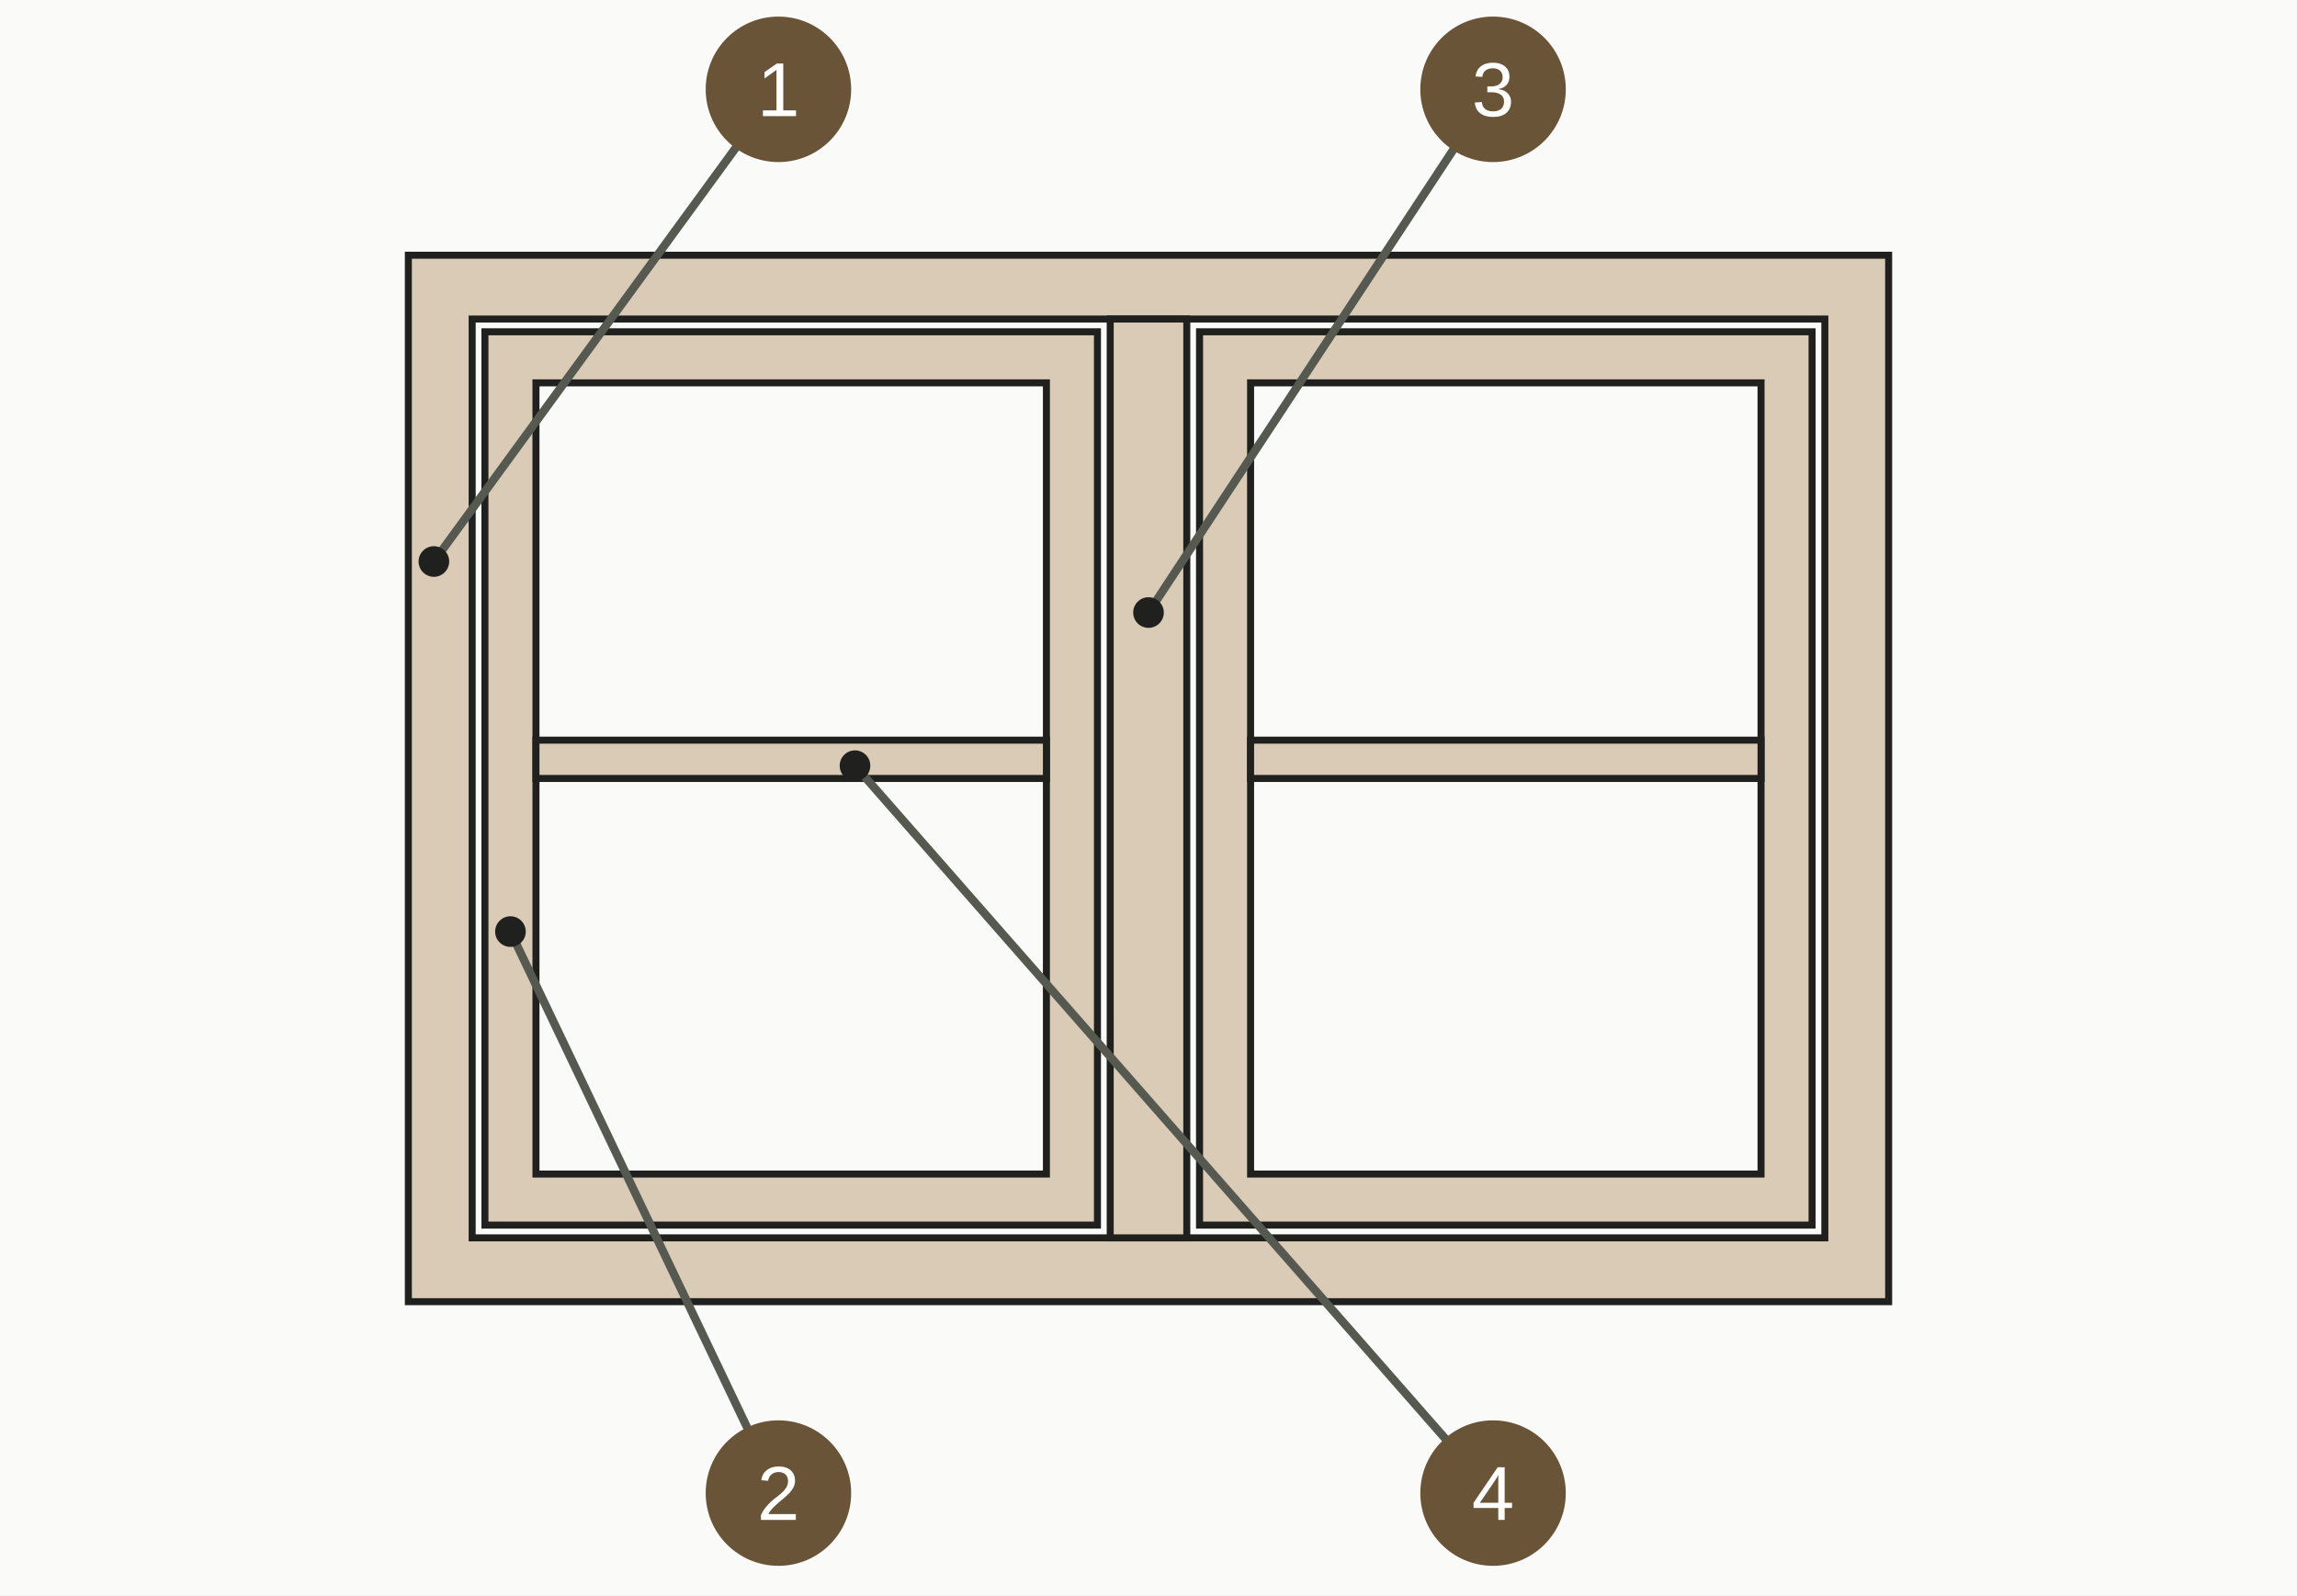
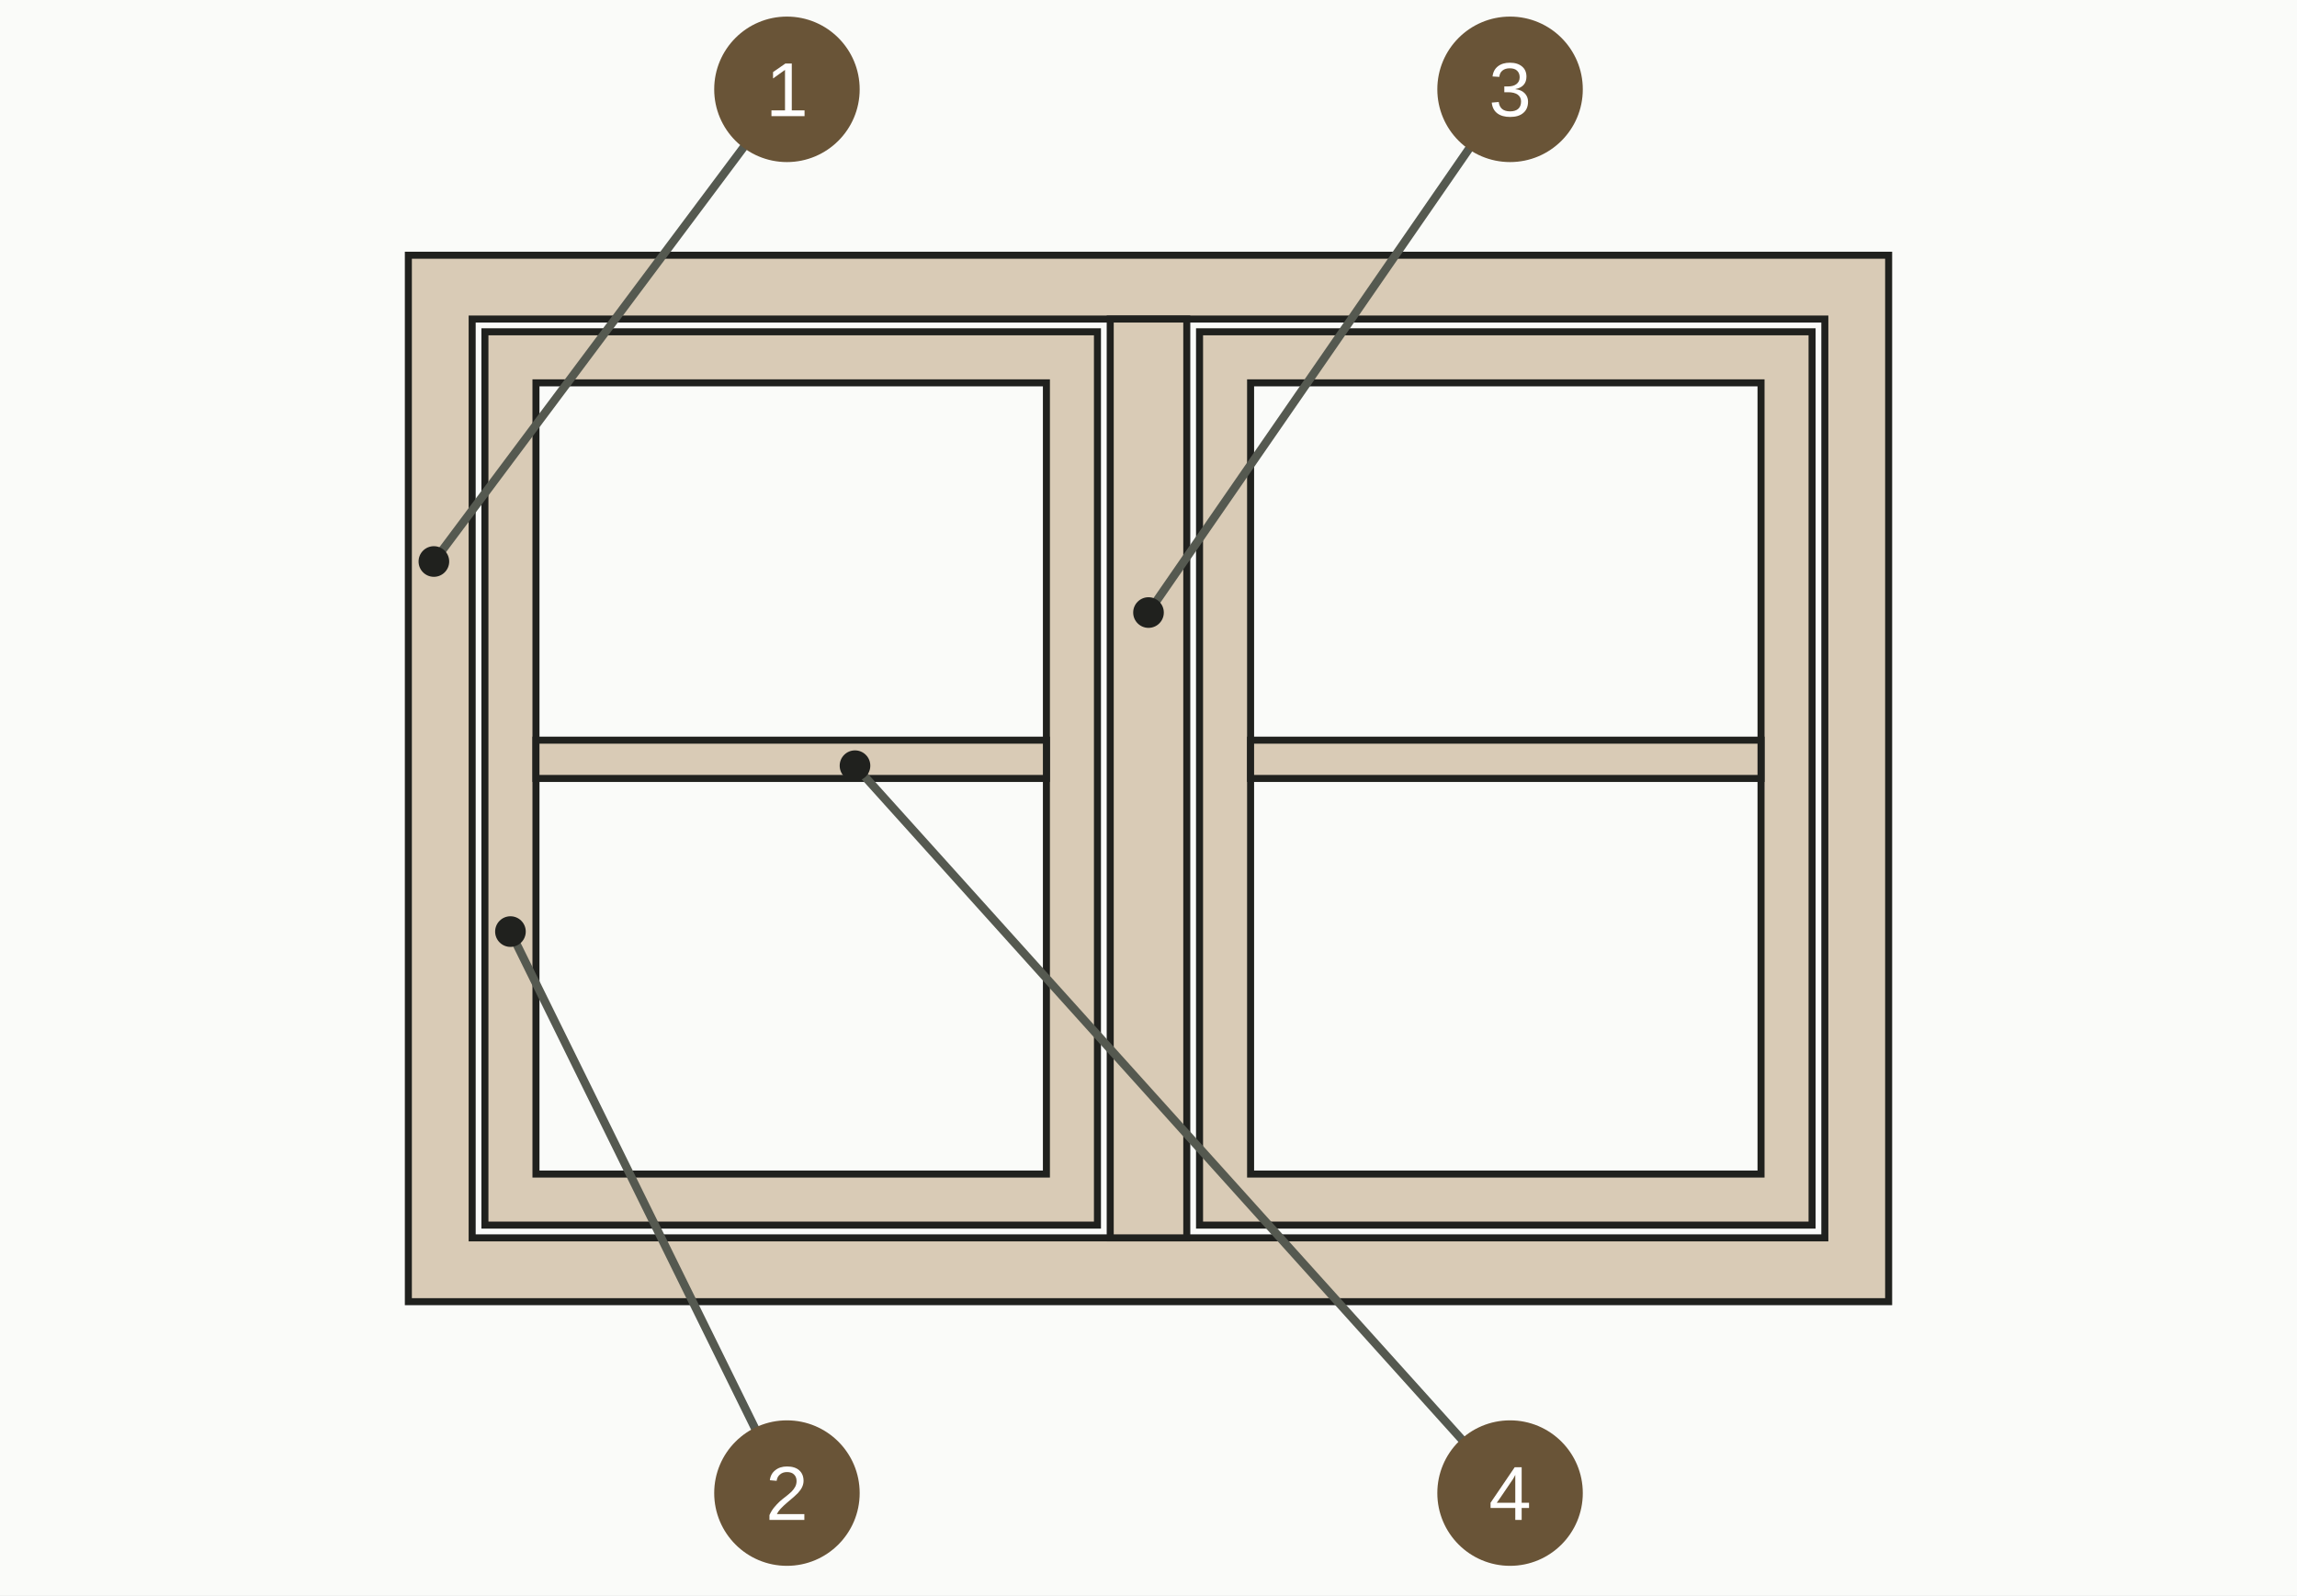
<svg xmlns="http://www.w3.org/2000/svg" viewBox="0 0 180 125" role="img">
  <defs>
    <pattern id="vindue-0-mur" width="9" height="5" patternUnits="userSpaceOnUse">
      <rect width="9" height="5" fill="#e6e9e2" />
      <path d="M0 0H9 M0 2.5H9 M2 0V2.5 M7 2.5V5" stroke="#a1a79d" stroke-width=".22" fill="none" />
    </pattern>
    <pattern id="vindue-0-uld" width="5" height="6" patternUnits="userSpaceOnUse">
      <rect width="5" height="6" fill="#ece3cc" />
      <path d="M0 6L2.5 0L5 6" stroke="#a89a76" stroke-width=".25" fill="none" />
    </pattern>
    <pattern id="vindue-0-tilfoejet" width="4" height="4" patternUnits="userSpaceOnUse">
      <rect width="4" height="4" fill="#eddcba" />
      <path d="M0 4L4 0" stroke="#806747" stroke-width=".28" />
    </pattern>
  </defs>
  <rect width="180" height="125" fill="#fafbf9" />
  <path d="M148.000,102.000 L148.000,20.000 L32.000,20.000 L32.000,102.000Z M37.000,25.000 L143.000,25.000 L143.000,97.000 L37.000,97.000Z" fill="#d9cbb6" fill-rule="evenodd" stroke="#20211e" stroke-width=".55" />
  <path d="M87.000,25.000 L87.000,97.000 L93.000,97.000 L93.000,25.000Z" fill="#d9cbb6" fill-rule="evenodd" stroke="#20211e" stroke-width=".55" />
  <path d="M38.000,96.000 L86.000,96.000 L86.000,26.000 L38.000,26.000Z M42.000,92.000 L42.000,30.000 L82.000,30.000 L82.000,92.000Z" fill="#d9cbb6" fill-rule="evenodd" stroke="#20211e" stroke-width=".55" />
  <path d="M42.000,58.000 L42.000,61.000 L82.000,61.000 L82.000,58.000Z" fill="#d9cbb6" fill-rule="evenodd" stroke="#20211e" stroke-width=".55" />
  <path d="M94.000,96.000 L142.000,96.000 L142.000,26.000 L94.000,26.000Z M98.000,92.000 L98.000,30.000 L138.000,30.000 L138.000,92.000Z" fill="#d9cbb6" fill-rule="evenodd" stroke="#20211e" stroke-width=".55" />
  <path d="M98.000,58.000 L98.000,61.000 L138.000,61.000 L138.000,58.000Z" fill="#d9cbb6" fill-rule="evenodd" stroke="#20211e" stroke-width=".55" />
  <g>
-     <path d="M61.0 7 L34 44" fill="none" stroke="#555950" stroke-width=".65" />
+     <path d="M61.667 7 L34 44" fill="none" stroke="#555950" stroke-width=".65" />
    <circle cx="34" cy="44" r="1.2" fill="#20211e" />
-     <circle cx="61.0" cy="7" r="5.7" fill="#695437" />
-     <text x="61.0" y="9.1" text-anchor="middle" fill="white" font-size="6" font-family="Arial,sans-serif">1</text>
+     <circle cx="61.667" cy="7" r="5.7" fill="#695437" />
+     <text x="61.667" y="9.1" text-anchor="middle" fill="white" font-size="6" font-family="Arial,sans-serif">1</text>
  </g>
  <g>
-     <path d="M61.0 117 L40 73" fill="none" stroke="#555950" stroke-width=".65" />
+     <path d="M61.667 117 L40 73" fill="none" stroke="#555950" stroke-width=".65" />
    <circle cx="40" cy="73" r="1.2" fill="#20211e" />
-     <circle cx="61.0" cy="117" r="5.7" fill="#695437" />
-     <text x="61.0" y="119.1" text-anchor="middle" fill="white" font-size="6" font-family="Arial,sans-serif">2</text>
+     <circle cx="61.667" cy="117" r="5.7" fill="#695437" />
+     <text x="61.667" y="119.1" text-anchor="middle" fill="white" font-size="6" font-family="Arial,sans-serif">2</text>
  </g>
  <g>
-     <path d="M117.0 7 L90 48" fill="none" stroke="#555950" stroke-width=".65" />
+     <path d="M118.333 7 L90 48" fill="none" stroke="#555950" stroke-width=".65" />
    <circle cx="90" cy="48" r="1.2" fill="#20211e" />
-     <circle cx="117.0" cy="7" r="5.7" fill="#695437" />
-     <text x="117.0" y="9.1" text-anchor="middle" fill="white" font-size="6" font-family="Arial,sans-serif">3</text>
+     <circle cx="118.333" cy="7" r="5.7" fill="#695437" />
+     <text x="118.333" y="9.1" text-anchor="middle" fill="white" font-size="6" font-family="Arial,sans-serif">3</text>
  </g>
  <g>
-     <path d="M117.0 117 L67 60" fill="none" stroke="#555950" stroke-width=".65" />
+     <path d="M118.333 117 L67 60" fill="none" stroke="#555950" stroke-width=".65" />
    <circle cx="67" cy="60" r="1.2" fill="#20211e" />
-     <circle cx="117.0" cy="117" r="5.7" fill="#695437" />
-     <text x="117.0" y="119.1" text-anchor="middle" fill="white" font-size="6" font-family="Arial,sans-serif">4</text>
+     <circle cx="118.333" cy="117" r="5.7" fill="#695437" />
+     <text x="118.333" y="119.1" text-anchor="middle" fill="white" font-size="6" font-family="Arial,sans-serif">4</text>
  </g>
</svg>
